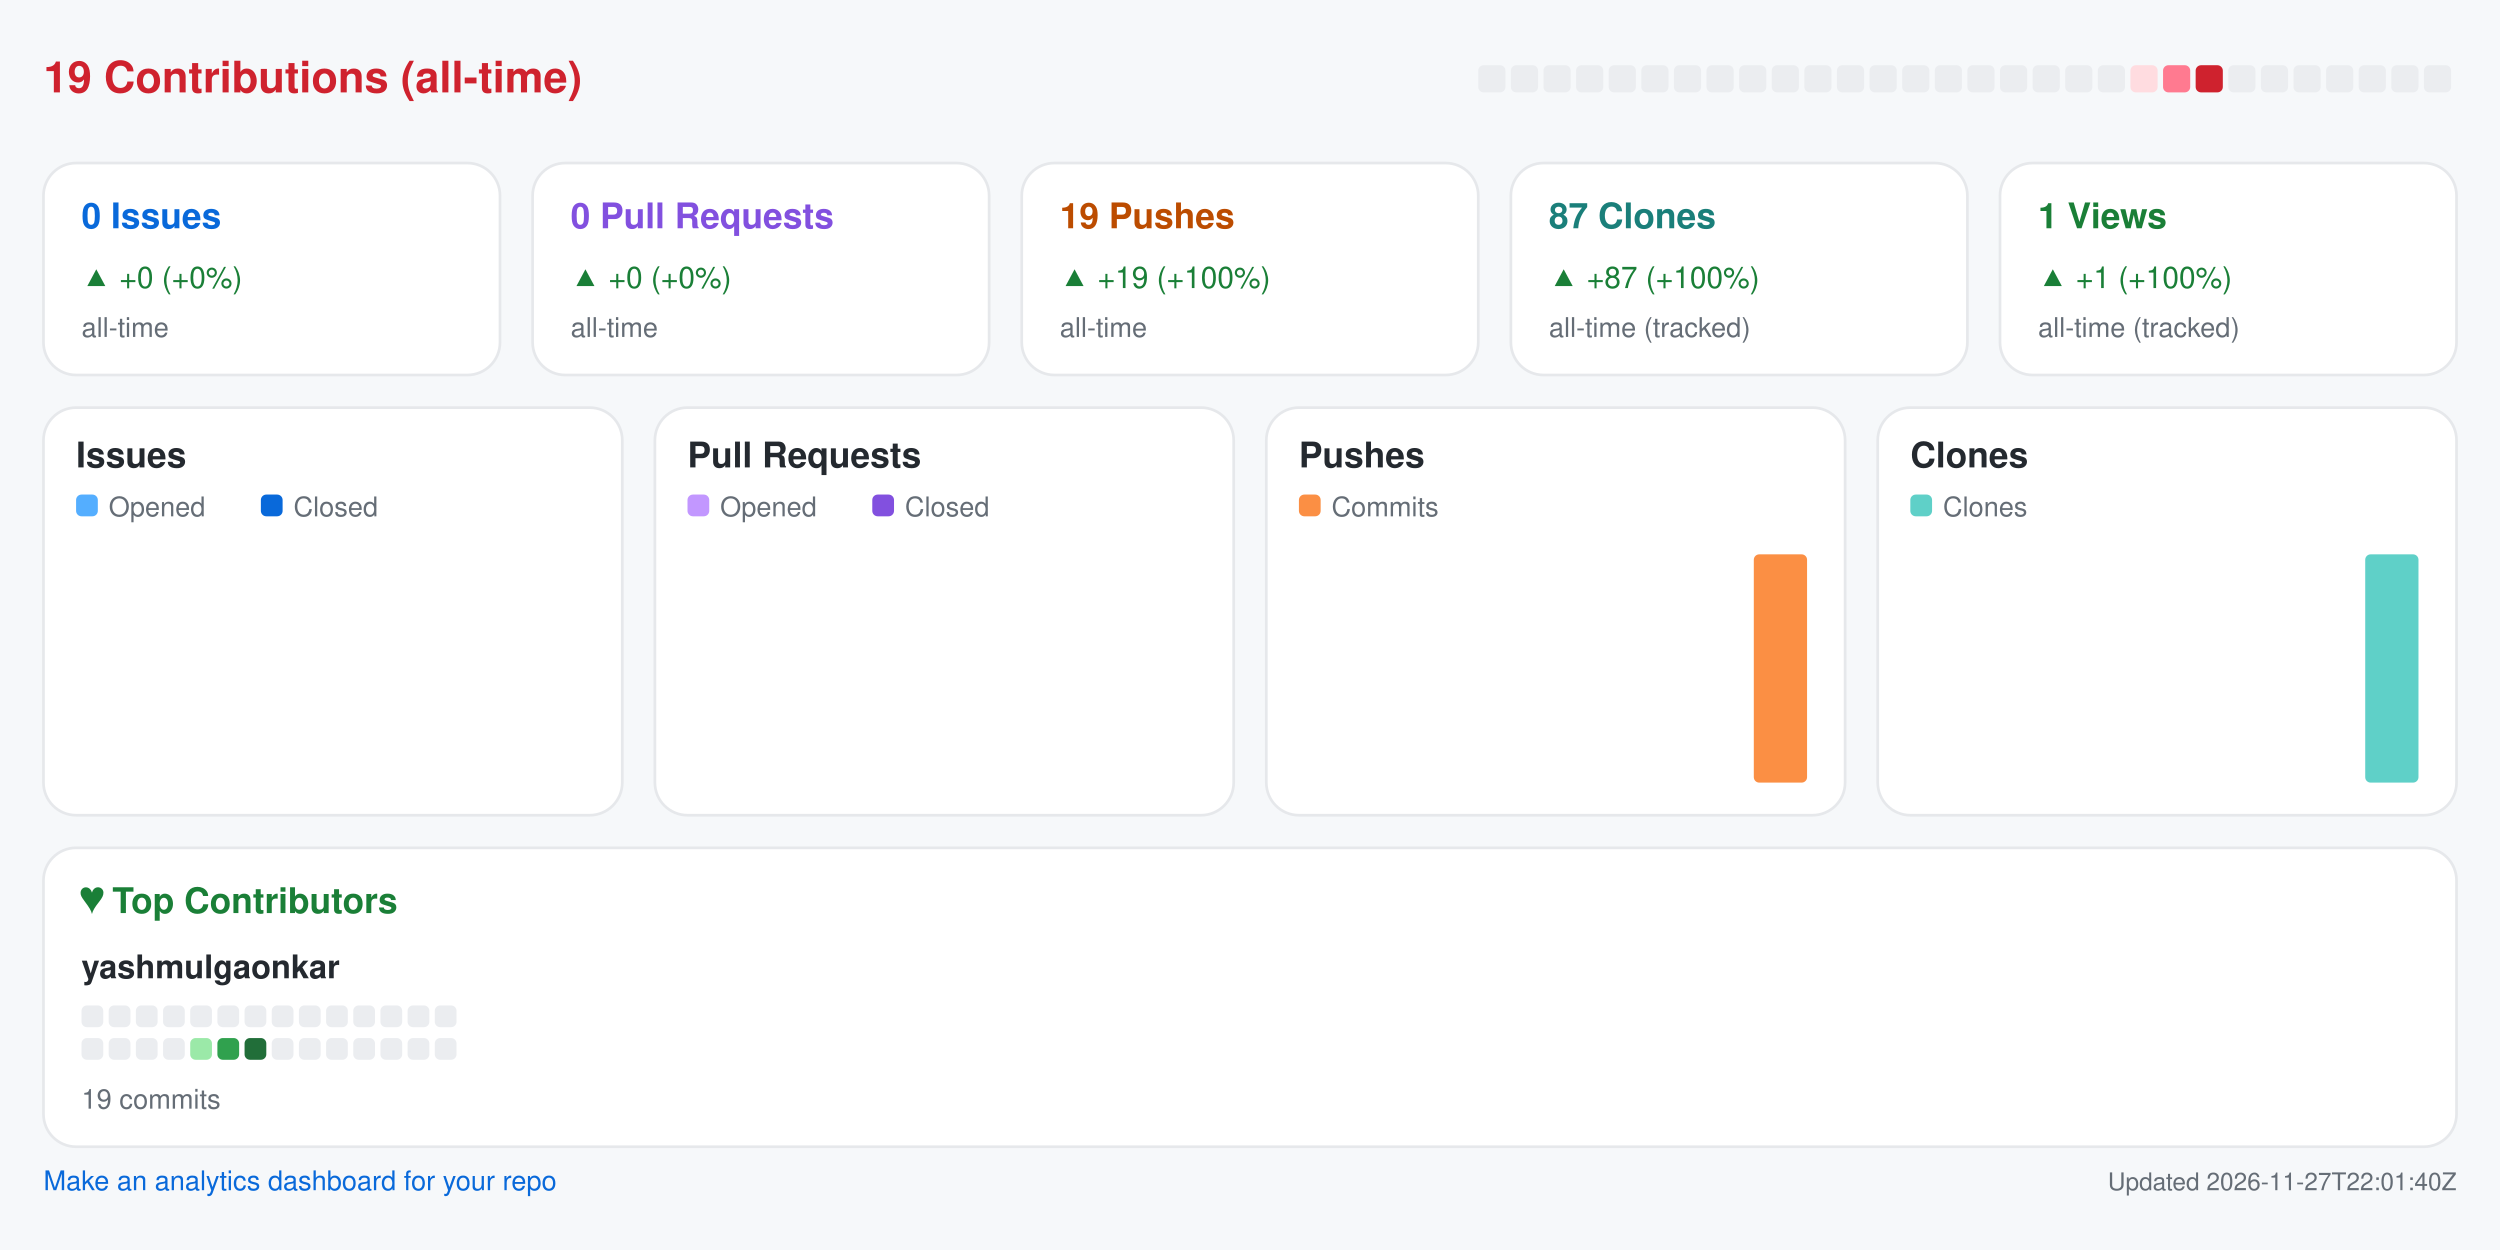
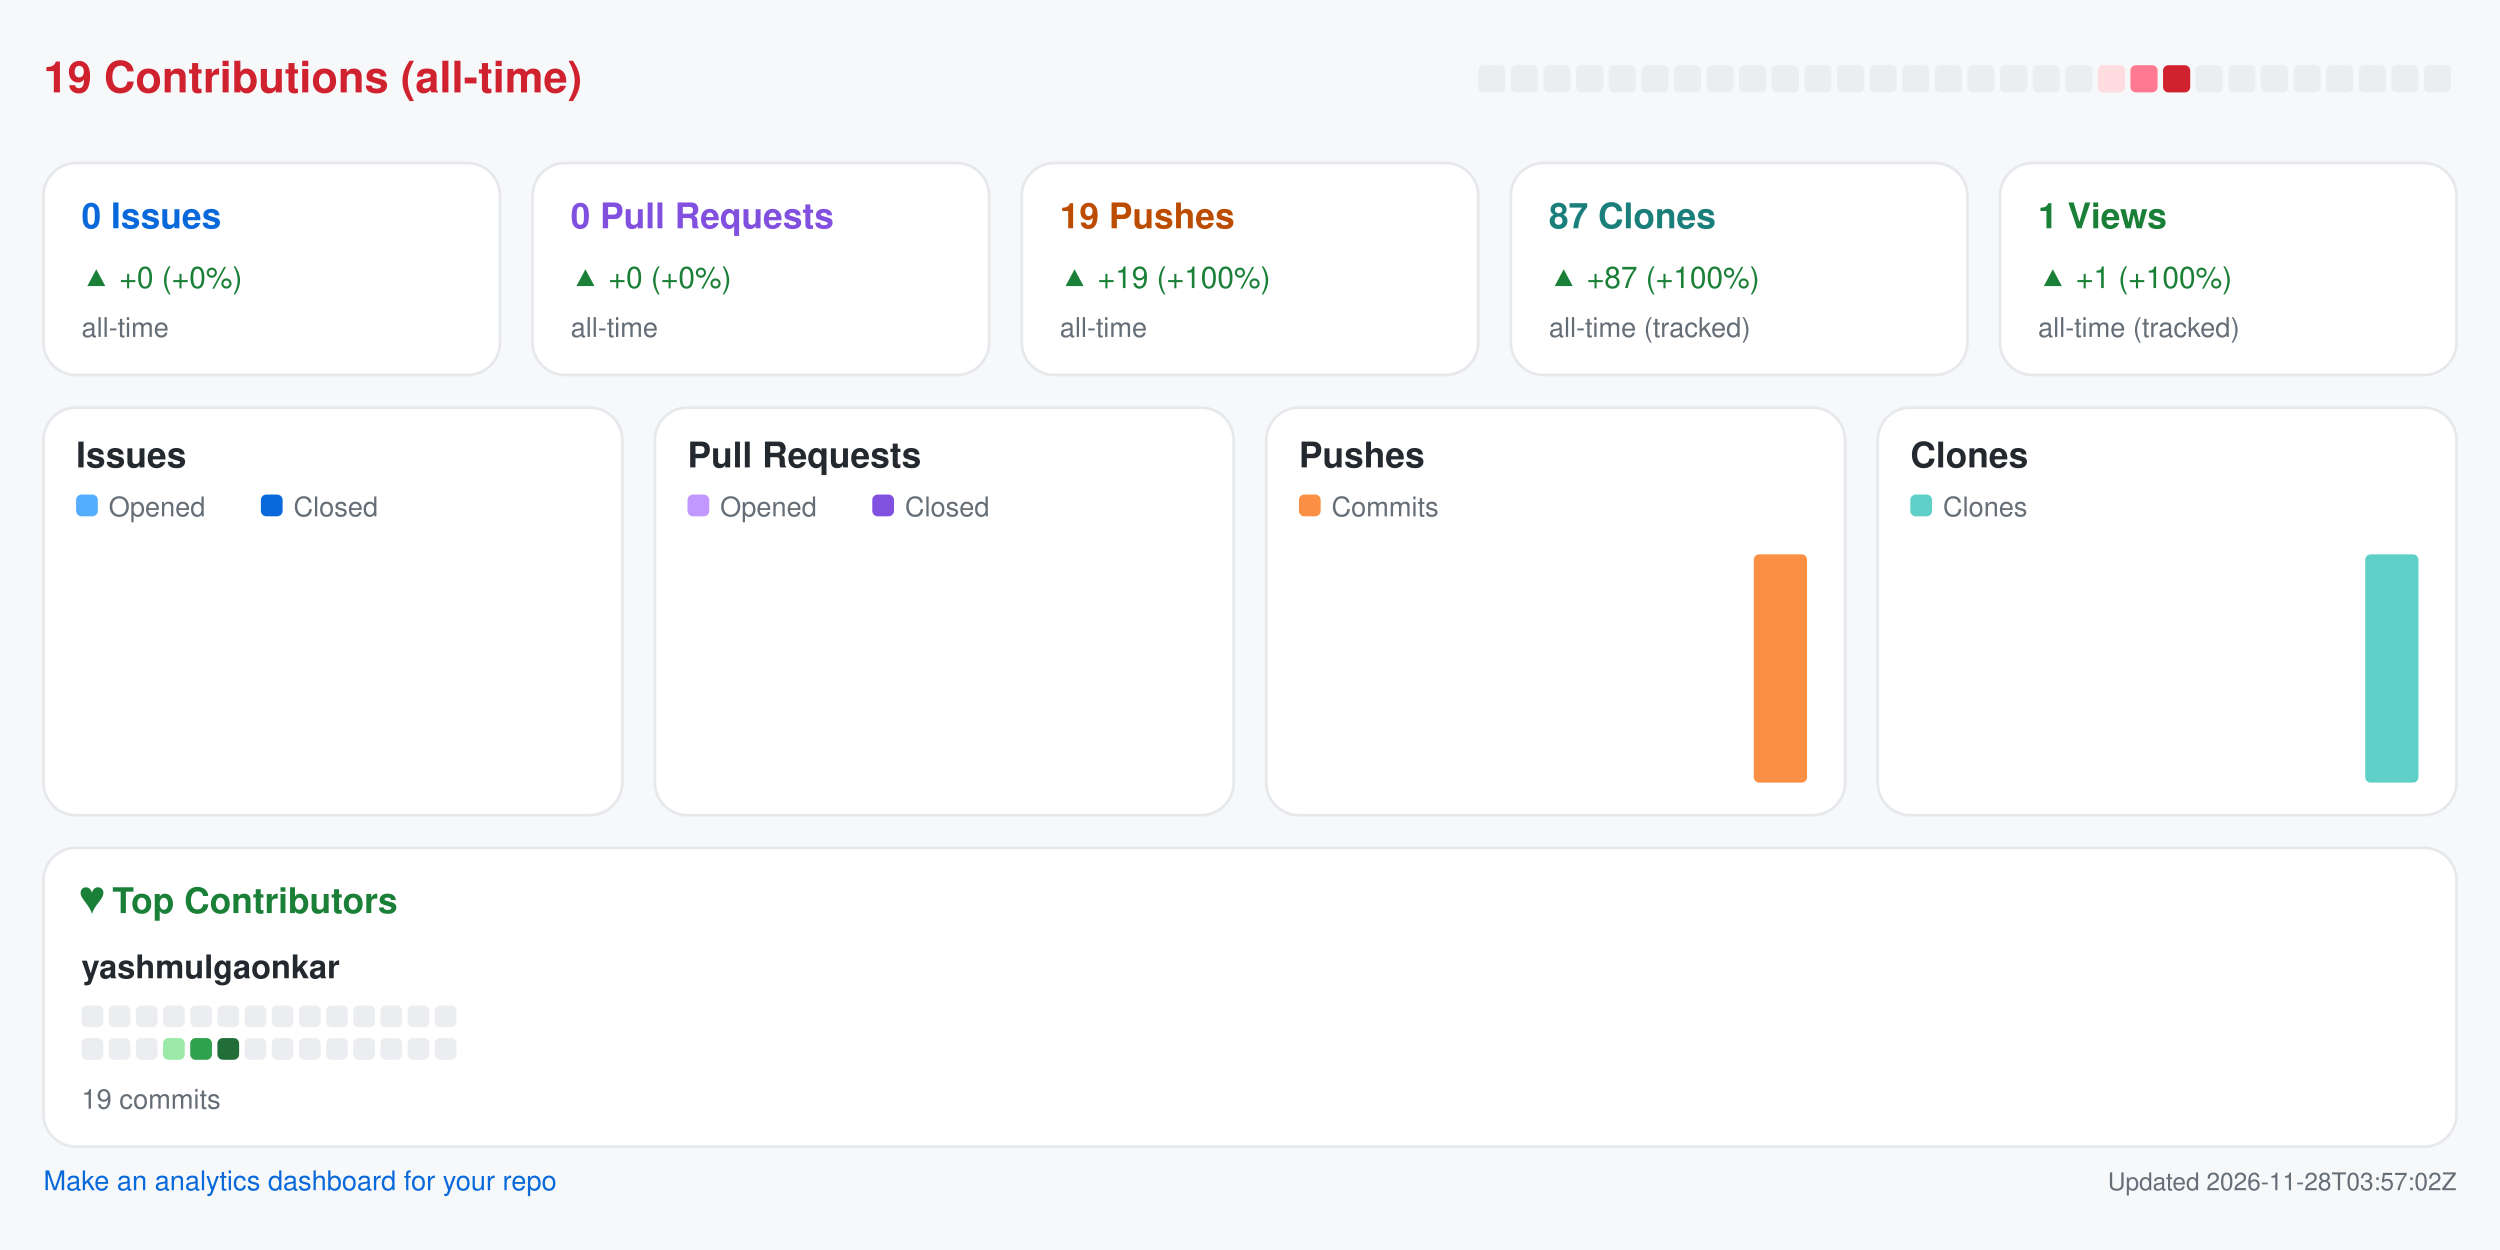
<svg xmlns="http://www.w3.org/2000/svg" width="920" height="460" viewBox="0 0 920 460" role="img" aria-label="Repository analytics for yashmulgaonkar/semaphore">
  <rect x="0.0" y="0.0" width="920.0" height="460.0" rx="0" fill="#f6f8fa" />
  <text x="16.0" y="34.0" fill="#cf222e" font-size="16" font-family="-apple-system,BlinkMacSystemFont,Segoe UI,Helvetica,Arial,sans-serif" font-weight="600" text-anchor="start">19 Contributions (all-time)</text>
  <rect x="544.0" y="24.0" width="10.0" height="10.0" rx="2" fill="#ebedf0" />
  <rect x="556.0" y="24.0" width="10.0" height="10.0" rx="2" fill="#ebedf0" />
  <rect x="568.0" y="24.0" width="10.0" height="10.0" rx="2" fill="#ebedf0" />
  <rect x="580.0" y="24.0" width="10.0" height="10.0" rx="2" fill="#ebedf0" />
  <rect x="592.0" y="24.0" width="10.0" height="10.0" rx="2" fill="#ebedf0" />
  <rect x="604.0" y="24.0" width="10.0" height="10.0" rx="2" fill="#ebedf0" />
  <rect x="616.0" y="24.0" width="10.0" height="10.0" rx="2" fill="#ebedf0" />
  <rect x="628.0" y="24.0" width="10.0" height="10.0" rx="2" fill="#ebedf0" />
  <rect x="640.0" y="24.0" width="10.0" height="10.0" rx="2" fill="#ebedf0" />
  <rect x="652.0" y="24.0" width="10.0" height="10.0" rx="2" fill="#ebedf0" />
  <rect x="664.0" y="24.0" width="10.0" height="10.0" rx="2" fill="#ebedf0" />
  <rect x="676.0" y="24.0" width="10.0" height="10.0" rx="2" fill="#ebedf0" />
  <rect x="688.0" y="24.0" width="10.0" height="10.0" rx="2" fill="#ebedf0" />
  <rect x="700.0" y="24.0" width="10.0" height="10.0" rx="2" fill="#ebedf0" />
  <rect x="712.0" y="24.0" width="10.0" height="10.0" rx="2" fill="#ebedf0" />
  <rect x="724.0" y="24.0" width="10.0" height="10.0" rx="2" fill="#ebedf0" />
  <rect x="736.0" y="24.0" width="10.0" height="10.0" rx="2" fill="#ebedf0" />
  <rect x="748.0" y="24.0" width="10.0" height="10.0" rx="2" fill="#ebedf0" />
  <rect x="760.0" y="24.0" width="10.0" height="10.0" rx="2" fill="#ebedf0" />
-   <rect x="772.0" y="24.0" width="10.0" height="10.0" rx="2" fill="#ebedf0" />
-   <rect x="784.0" y="24.0" width="10.0" height="10.0" rx="2" fill="#ffdce0" />
-   <rect x="796.0" y="24.0" width="10.0" height="10.0" rx="2" fill="#ff7a90" />
-   <rect x="808.0" y="24.0" width="10.0" height="10.0" rx="2" fill="#cf222e" />
+   <rect x="772.0" y="24.0" width="10.0" height="10.0" rx="2" fill="#ffdce0" />
+   <rect x="784.0" y="24.0" width="10.0" height="10.0" rx="2" fill="#ff7a90" />
+   <rect x="796.0" y="24.0" width="10.0" height="10.0" rx="2" fill="#cf222e" />
+   <rect x="808.0" y="24.0" width="10.0" height="10.0" rx="2" fill="#ebedf0" />
  <rect x="820.0" y="24.0" width="10.0" height="10.0" rx="2" fill="#ebedf0" />
  <rect x="832.0" y="24.0" width="10.0" height="10.0" rx="2" fill="#ebedf0" />
  <rect x="844.0" y="24.0" width="10.0" height="10.0" rx="2" fill="#ebedf0" />
  <rect x="856.0" y="24.0" width="10.0" height="10.0" rx="2" fill="#ebedf0" />
  <rect x="868.0" y="24.0" width="10.0" height="10.0" rx="2" fill="#ebedf0" />
  <rect x="880.0" y="24.0" width="10.0" height="10.0" rx="2" fill="#ebedf0" />
  <rect x="892.0" y="24.0" width="10.0" height="10.0" rx="2" fill="#ebedf0" />
  <rect x="16.0" y="60.0" width="168.0" height="78.0" rx="12" fill="#ffffff" stroke="#e6e8eb" />
  <text x="30.0" y="84.0" fill="#0969da" font-size="13" font-family="-apple-system,BlinkMacSystemFont,Segoe UI,Helvetica,Arial,sans-serif" font-weight="600" text-anchor="start">0 Issues</text>
  <text x="30.0" y="106.0" fill="#1a7f37" font-size="11" font-family="-apple-system,BlinkMacSystemFont,Segoe UI,Helvetica,Arial,sans-serif" font-weight="400" text-anchor="start">▲ +0 (+0%)</text>
  <text x="30.0" y="124.0" fill="#656d76" font-size="10" font-family="-apple-system,BlinkMacSystemFont,Segoe UI,Helvetica,Arial,sans-serif" font-weight="400" text-anchor="start">all-time</text>
  <rect x="196.0" y="60.0" width="168.0" height="78.0" rx="12" fill="#ffffff" stroke="#e6e8eb" />
  <text x="210.0" y="84.0" fill="#8250df" font-size="13" font-family="-apple-system,BlinkMacSystemFont,Segoe UI,Helvetica,Arial,sans-serif" font-weight="600" text-anchor="start">0 Pull Requests</text>
  <text x="210.0" y="106.0" fill="#1a7f37" font-size="11" font-family="-apple-system,BlinkMacSystemFont,Segoe UI,Helvetica,Arial,sans-serif" font-weight="400" text-anchor="start">▲ +0 (+0%)</text>
  <text x="210.0" y="124.0" fill="#656d76" font-size="10" font-family="-apple-system,BlinkMacSystemFont,Segoe UI,Helvetica,Arial,sans-serif" font-weight="400" text-anchor="start">all-time</text>
  <rect x="376.0" y="60.0" width="168.0" height="78.0" rx="12" fill="#ffffff" stroke="#e6e8eb" />
  <text x="390.0" y="84.0" fill="#bc4c00" font-size="13" font-family="-apple-system,BlinkMacSystemFont,Segoe UI,Helvetica,Arial,sans-serif" font-weight="600" text-anchor="start">19 Pushes</text>
  <text x="390.0" y="106.0" fill="#1a7f37" font-size="11" font-family="-apple-system,BlinkMacSystemFont,Segoe UI,Helvetica,Arial,sans-serif" font-weight="400" text-anchor="start">▲ +19 (+100%)</text>
  <text x="390.0" y="124.0" fill="#656d76" font-size="10" font-family="-apple-system,BlinkMacSystemFont,Segoe UI,Helvetica,Arial,sans-serif" font-weight="400" text-anchor="start">all-time</text>
  <rect x="556.0" y="60.0" width="168.0" height="78.0" rx="12" fill="#ffffff" stroke="#e6e8eb" />
  <text x="570.0" y="84.0" fill="#1a7f7a" font-size="13" font-family="-apple-system,BlinkMacSystemFont,Segoe UI,Helvetica,Arial,sans-serif" font-weight="600" text-anchor="start">87 Clones</text>
  <text x="570.0" y="106.0" fill="#1a7f37" font-size="11" font-family="-apple-system,BlinkMacSystemFont,Segoe UI,Helvetica,Arial,sans-serif" font-weight="400" text-anchor="start">▲ +87 (+100%)</text>
  <text x="570.0" y="124.0" fill="#656d76" font-size="10" font-family="-apple-system,BlinkMacSystemFont,Segoe UI,Helvetica,Arial,sans-serif" font-weight="400" text-anchor="start">all-time (tracked)</text>
  <rect x="736.0" y="60.0" width="168.0" height="78.0" rx="12" fill="#ffffff" stroke="#e6e8eb" />
  <text x="750.0" y="84.0" fill="#1a7f37" font-size="13" font-family="-apple-system,BlinkMacSystemFont,Segoe UI,Helvetica,Arial,sans-serif" font-weight="600" text-anchor="start">1 Views</text>
  <text x="750.0" y="106.0" fill="#1a7f37" font-size="11" font-family="-apple-system,BlinkMacSystemFont,Segoe UI,Helvetica,Arial,sans-serif" font-weight="400" text-anchor="start">▲ +1 (+100%)</text>
  <text x="750.0" y="124.0" fill="#656d76" font-size="10" font-family="-apple-system,BlinkMacSystemFont,Segoe UI,Helvetica,Arial,sans-serif" font-weight="400" text-anchor="start">all-time (tracked)</text>
  <rect x="16.0" y="150.0" width="213.0" height="150.0" rx="12" fill="#ffffff" stroke="#e6e8eb" />
  <text x="28.0" y="172.0" fill="#24292f" font-size="13" font-family="-apple-system,BlinkMacSystemFont,Segoe UI,Helvetica,Arial,sans-serif" font-weight="600" text-anchor="start">Issues</text>
  <rect x="28.0" y="182.0" width="8.0" height="8.0" rx="2" fill="#54aeff" />
  <text x="40.0" y="190.0" fill="#656d76" font-size="10" font-family="-apple-system,BlinkMacSystemFont,Segoe UI,Helvetica,Arial,sans-serif" font-weight="400" text-anchor="start">Opened</text>
  <rect x="96.0" y="182.0" width="8.0" height="8.0" rx="2" fill="#0969da" />
  <text x="108.0" y="190.0" fill="#656d76" font-size="10" font-family="-apple-system,BlinkMacSystemFont,Segoe UI,Helvetica,Arial,sans-serif" font-weight="400" text-anchor="start">Closed</text>
  <rect x="30.0" y="288.0" width="8.8" height="0.0" rx="2" fill="#54aeff" />
  <rect x="39.8" y="288.0" width="8.8" height="0.0" rx="2" fill="#0969da" />
  <rect x="53.6" y="288.0" width="8.8" height="0.0" rx="2" fill="#54aeff" />
  <rect x="63.4" y="288.0" width="8.8" height="0.0" rx="2" fill="#0969da" />
  <rect x="77.2" y="288.0" width="8.8" height="0.0" rx="2" fill="#54aeff" />
  <rect x="87.1" y="288.0" width="8.8" height="0.0" rx="2" fill="#0969da" />
  <rect x="100.9" y="288.0" width="8.8" height="0.0" rx="2" fill="#54aeff" />
  <rect x="110.7" y="288.0" width="8.8" height="0.0" rx="2" fill="#0969da" />
  <rect x="124.5" y="288.0" width="8.8" height="0.0" rx="2" fill="#54aeff" />
  <rect x="134.3" y="288.0" width="8.8" height="0.0" rx="2" fill="#0969da" />
  <rect x="148.1" y="288.0" width="8.8" height="0.0" rx="2" fill="#54aeff" />
  <rect x="157.9" y="288.0" width="8.8" height="0.0" rx="2" fill="#0969da" />
  <rect x="171.8" y="288.0" width="8.8" height="0.0" rx="2" fill="#54aeff" />
  <rect x="181.6" y="288.0" width="8.8" height="0.0" rx="2" fill="#0969da" />
  <rect x="195.4" y="288.0" width="8.8" height="0.0" rx="2" fill="#54aeff" />
  <rect x="205.2" y="288.0" width="8.8" height="0.0" rx="2" fill="#0969da" />
  <rect x="241.0" y="150.0" width="213.0" height="150.0" rx="12" fill="#ffffff" stroke="#e6e8eb" />
  <text x="253.0" y="172.0" fill="#24292f" font-size="13" font-family="-apple-system,BlinkMacSystemFont,Segoe UI,Helvetica,Arial,sans-serif" font-weight="600" text-anchor="start">Pull Requests</text>
  <rect x="253.0" y="182.0" width="8.0" height="8.0" rx="2" fill="#c297ff" />
  <text x="265.0" y="190.0" fill="#656d76" font-size="10" font-family="-apple-system,BlinkMacSystemFont,Segoe UI,Helvetica,Arial,sans-serif" font-weight="400" text-anchor="start">Opened</text>
  <rect x="321.0" y="182.0" width="8.0" height="8.0" rx="2" fill="#8250df" />
  <text x="333.0" y="190.0" fill="#656d76" font-size="10" font-family="-apple-system,BlinkMacSystemFont,Segoe UI,Helvetica,Arial,sans-serif" font-weight="400" text-anchor="start">Closed</text>
  <rect x="255.0" y="288.0" width="8.8" height="0.0" rx="2" fill="#c297ff" />
  <rect x="264.8" y="288.0" width="8.8" height="0.0" rx="2" fill="#8250df" />
  <rect x="278.6" y="288.0" width="8.8" height="0.0" rx="2" fill="#c297ff" />
  <rect x="288.4" y="288.0" width="8.8" height="0.0" rx="2" fill="#8250df" />
  <rect x="302.2" y="288.0" width="8.8" height="0.0" rx="2" fill="#c297ff" />
  <rect x="312.1" y="288.0" width="8.8" height="0.0" rx="2" fill="#8250df" />
  <rect x="325.9" y="288.0" width="8.8" height="0.0" rx="2" fill="#c297ff" />
  <rect x="335.7" y="288.0" width="8.8" height="0.0" rx="2" fill="#8250df" />
  <rect x="349.5" y="288.0" width="8.8" height="0.0" rx="2" fill="#c297ff" />
  <rect x="359.3" y="288.0" width="8.8" height="0.0" rx="2" fill="#8250df" />
  <rect x="373.1" y="288.0" width="8.8" height="0.0" rx="2" fill="#c297ff" />
  <rect x="382.9" y="288.0" width="8.8" height="0.0" rx="2" fill="#8250df" />
  <rect x="396.8" y="288.0" width="8.8" height="0.0" rx="2" fill="#c297ff" />
  <rect x="406.6" y="288.0" width="8.8" height="0.0" rx="2" fill="#8250df" />
  <rect x="420.4" y="288.0" width="8.8" height="0.0" rx="2" fill="#c297ff" />
  <rect x="430.2" y="288.0" width="8.8" height="0.0" rx="2" fill="#8250df" />
  <rect x="466.0" y="150.0" width="213.0" height="150.0" rx="12" fill="#ffffff" stroke="#e6e8eb" />
  <text x="478.0" y="172.0" fill="#24292f" font-size="13" font-family="-apple-system,BlinkMacSystemFont,Segoe UI,Helvetica,Arial,sans-serif" font-weight="600" text-anchor="start">Pushes</text>
  <rect x="478.0" y="182.0" width="8.0" height="8.0" rx="2" fill="#fb8f44" />
  <text x="490.0" y="190.0" fill="#656d76" font-size="10" font-family="-apple-system,BlinkMacSystemFont,Segoe UI,Helvetica,Arial,sans-serif" font-weight="400" text-anchor="start">Commits</text>
  <rect x="480.0" y="288.0" width="19.6" height="0.0" rx="2" fill="#fb8f44" />
  <rect x="503.6" y="288.0" width="19.6" height="0.0" rx="2" fill="#fb8f44" />
  <rect x="527.2" y="288.0" width="19.6" height="0.0" rx="2" fill="#fb8f44" />
  <rect x="550.9" y="288.0" width="19.6" height="0.0" rx="2" fill="#fb8f44" />
  <rect x="574.5" y="288.0" width="19.6" height="0.0" rx="2" fill="#fb8f44" />
  <rect x="598.1" y="288.0" width="19.6" height="0.0" rx="2" fill="#fb8f44" />
  <rect x="621.8" y="288.0" width="19.6" height="0.0" rx="2" fill="#fb8f44" />
  <rect x="645.4" y="204.0" width="19.6" height="84.0" rx="2" fill="#fb8f44" />
  <rect x="691.0" y="150.0" width="213.0" height="150.0" rx="12" fill="#ffffff" stroke="#e6e8eb" />
  <text x="703.0" y="172.0" fill="#24292f" font-size="13" font-family="-apple-system,BlinkMacSystemFont,Segoe UI,Helvetica,Arial,sans-serif" font-weight="600" text-anchor="start">Clones</text>
  <rect x="703.0" y="182.0" width="8.0" height="8.0" rx="2" fill="#5fd0c8" />
  <text x="715.0" y="190.0" fill="#656d76" font-size="10" font-family="-apple-system,BlinkMacSystemFont,Segoe UI,Helvetica,Arial,sans-serif" font-weight="400" text-anchor="start">Clones</text>
  <rect x="705.0" y="288.0" width="19.6" height="0.0" rx="2" fill="#5fd0c8" />
  <rect x="728.6" y="288.0" width="19.6" height="0.0" rx="2" fill="#5fd0c8" />
  <rect x="752.2" y="288.0" width="19.6" height="0.0" rx="2" fill="#5fd0c8" />
  <rect x="775.9" y="288.0" width="19.6" height="0.0" rx="2" fill="#5fd0c8" />
  <rect x="799.5" y="288.0" width="19.6" height="0.0" rx="2" fill="#5fd0c8" />
  <rect x="823.1" y="288.0" width="19.6" height="0.0" rx="2" fill="#5fd0c8" />
  <rect x="846.8" y="288.0" width="19.6" height="0.0" rx="2" fill="#5fd0c8" />
  <rect x="870.4" y="204.0" width="19.6" height="84.0" rx="2" fill="#5fd0c8" />
  <rect x="16.0" y="312.0" width="888.0" height="110.0" rx="12" fill="#ffffff" stroke="#e6e8eb" />
  <text x="30.0" y="336.0" fill="#1a7f37" font-size="13" font-family="-apple-system,BlinkMacSystemFont,Segoe UI,Helvetica,Arial,sans-serif" font-weight="600" text-anchor="start">♥  Top Contributors</text>
  <text x="30.0" y="360.0" fill="#24292f" font-size="12" font-family="-apple-system,BlinkMacSystemFont,Segoe UI,Helvetica,Arial,sans-serif" font-weight="600" text-anchor="start">yashmulgaonkar</text>
  <rect x="30.0" y="370.0" width="8.0" height="8.0" rx="2" fill="#ebedf0" />
  <rect x="40.0" y="370.0" width="8.0" height="8.0" rx="2" fill="#ebedf0" />
  <rect x="50.0" y="370.0" width="8.0" height="8.0" rx="2" fill="#ebedf0" />
  <rect x="60.0" y="370.0" width="8.0" height="8.0" rx="2" fill="#ebedf0" />
  <rect x="70.0" y="370.0" width="8.0" height="8.0" rx="2" fill="#ebedf0" />
  <rect x="80.0" y="370.0" width="8.0" height="8.0" rx="2" fill="#ebedf0" />
  <rect x="90.0" y="370.0" width="8.0" height="8.0" rx="2" fill="#ebedf0" />
  <rect x="100.0" y="370.0" width="8.0" height="8.0" rx="2" fill="#ebedf0" />
  <rect x="110.0" y="370.0" width="8.0" height="8.0" rx="2" fill="#ebedf0" />
  <rect x="120.0" y="370.0" width="8.0" height="8.0" rx="2" fill="#ebedf0" />
  <rect x="130.0" y="370.0" width="8.0" height="8.0" rx="2" fill="#ebedf0" />
  <rect x="140.0" y="370.0" width="8.0" height="8.0" rx="2" fill="#ebedf0" />
  <rect x="150.0" y="370.0" width="8.0" height="8.0" rx="2" fill="#ebedf0" />
  <rect x="160.0" y="370.0" width="8.0" height="8.0" rx="2" fill="#ebedf0" />
  <rect x="30.0" y="382.0" width="8.0" height="8.0" rx="2" fill="#ebedf0" />
  <rect x="40.0" y="382.0" width="8.0" height="8.0" rx="2" fill="#ebedf0" />
  <rect x="50.0" y="382.0" width="8.0" height="8.0" rx="2" fill="#ebedf0" />
-   <rect x="60.0" y="382.0" width="8.0" height="8.0" rx="2" fill="#ebedf0" />
-   <rect x="70.0" y="382.0" width="8.0" height="8.0" rx="2" fill="#9be9a8" />
-   <rect x="80.0" y="382.0" width="8.0" height="8.0" rx="2" fill="#30a14e" />
-   <rect x="90.0" y="382.0" width="8.0" height="8.0" rx="2" fill="#216e39" />
+   <rect x="60.0" y="382.0" width="8.0" height="8.0" rx="2" fill="#9be9a8" />
+   <rect x="70.0" y="382.0" width="8.0" height="8.0" rx="2" fill="#30a14e" />
+   <rect x="80.0" y="382.0" width="8.0" height="8.0" rx="2" fill="#216e39" />
+   <rect x="90.0" y="382.0" width="8.0" height="8.0" rx="2" fill="#ebedf0" />
  <rect x="100.0" y="382.0" width="8.0" height="8.0" rx="2" fill="#ebedf0" />
  <rect x="110.0" y="382.0" width="8.0" height="8.0" rx="2" fill="#ebedf0" />
  <rect x="120.0" y="382.0" width="8.0" height="8.0" rx="2" fill="#ebedf0" />
  <rect x="130.0" y="382.0" width="8.0" height="8.0" rx="2" fill="#ebedf0" />
  <rect x="140.0" y="382.0" width="8.0" height="8.0" rx="2" fill="#ebedf0" />
  <rect x="150.0" y="382.0" width="8.0" height="8.0" rx="2" fill="#ebedf0" />
  <rect x="160.0" y="382.0" width="8.0" height="8.0" rx="2" fill="#ebedf0" />
  <text x="30.0" y="408.0" fill="#656d76" font-size="10" font-family="-apple-system,BlinkMacSystemFont,Segoe UI,Helvetica,Arial,sans-serif" font-weight="400" text-anchor="start">19 commits</text>
  <a href="https://github.com/yashmulgaonkar/repo-analytics" target="_blank" rel="noopener noreferrer">
    <text x="16.0" y="438.0" fill="#0969da" font-size="10" font-family="-apple-system,BlinkMacSystemFont,Segoe UI,Helvetica,Arial,sans-serif" font-weight="400" text-anchor="start">Make an analytics dashboard for your repo</text>
  </a>
-   <text x="904.0" y="438.0" fill="#656d76" font-size="9" font-family="-apple-system,BlinkMacSystemFont,Segoe UI,Helvetica,Arial,sans-serif" font-weight="400" text-anchor="end">Updated 2026-11-27T22:01:40Z</text>
+   <text x="904.0" y="438.0" fill="#656d76" font-size="9" font-family="-apple-system,BlinkMacSystemFont,Segoe UI,Helvetica,Arial,sans-serif" font-weight="400" text-anchor="end">Updated 2026-11-28T03:57:02Z</text>
</svg>
